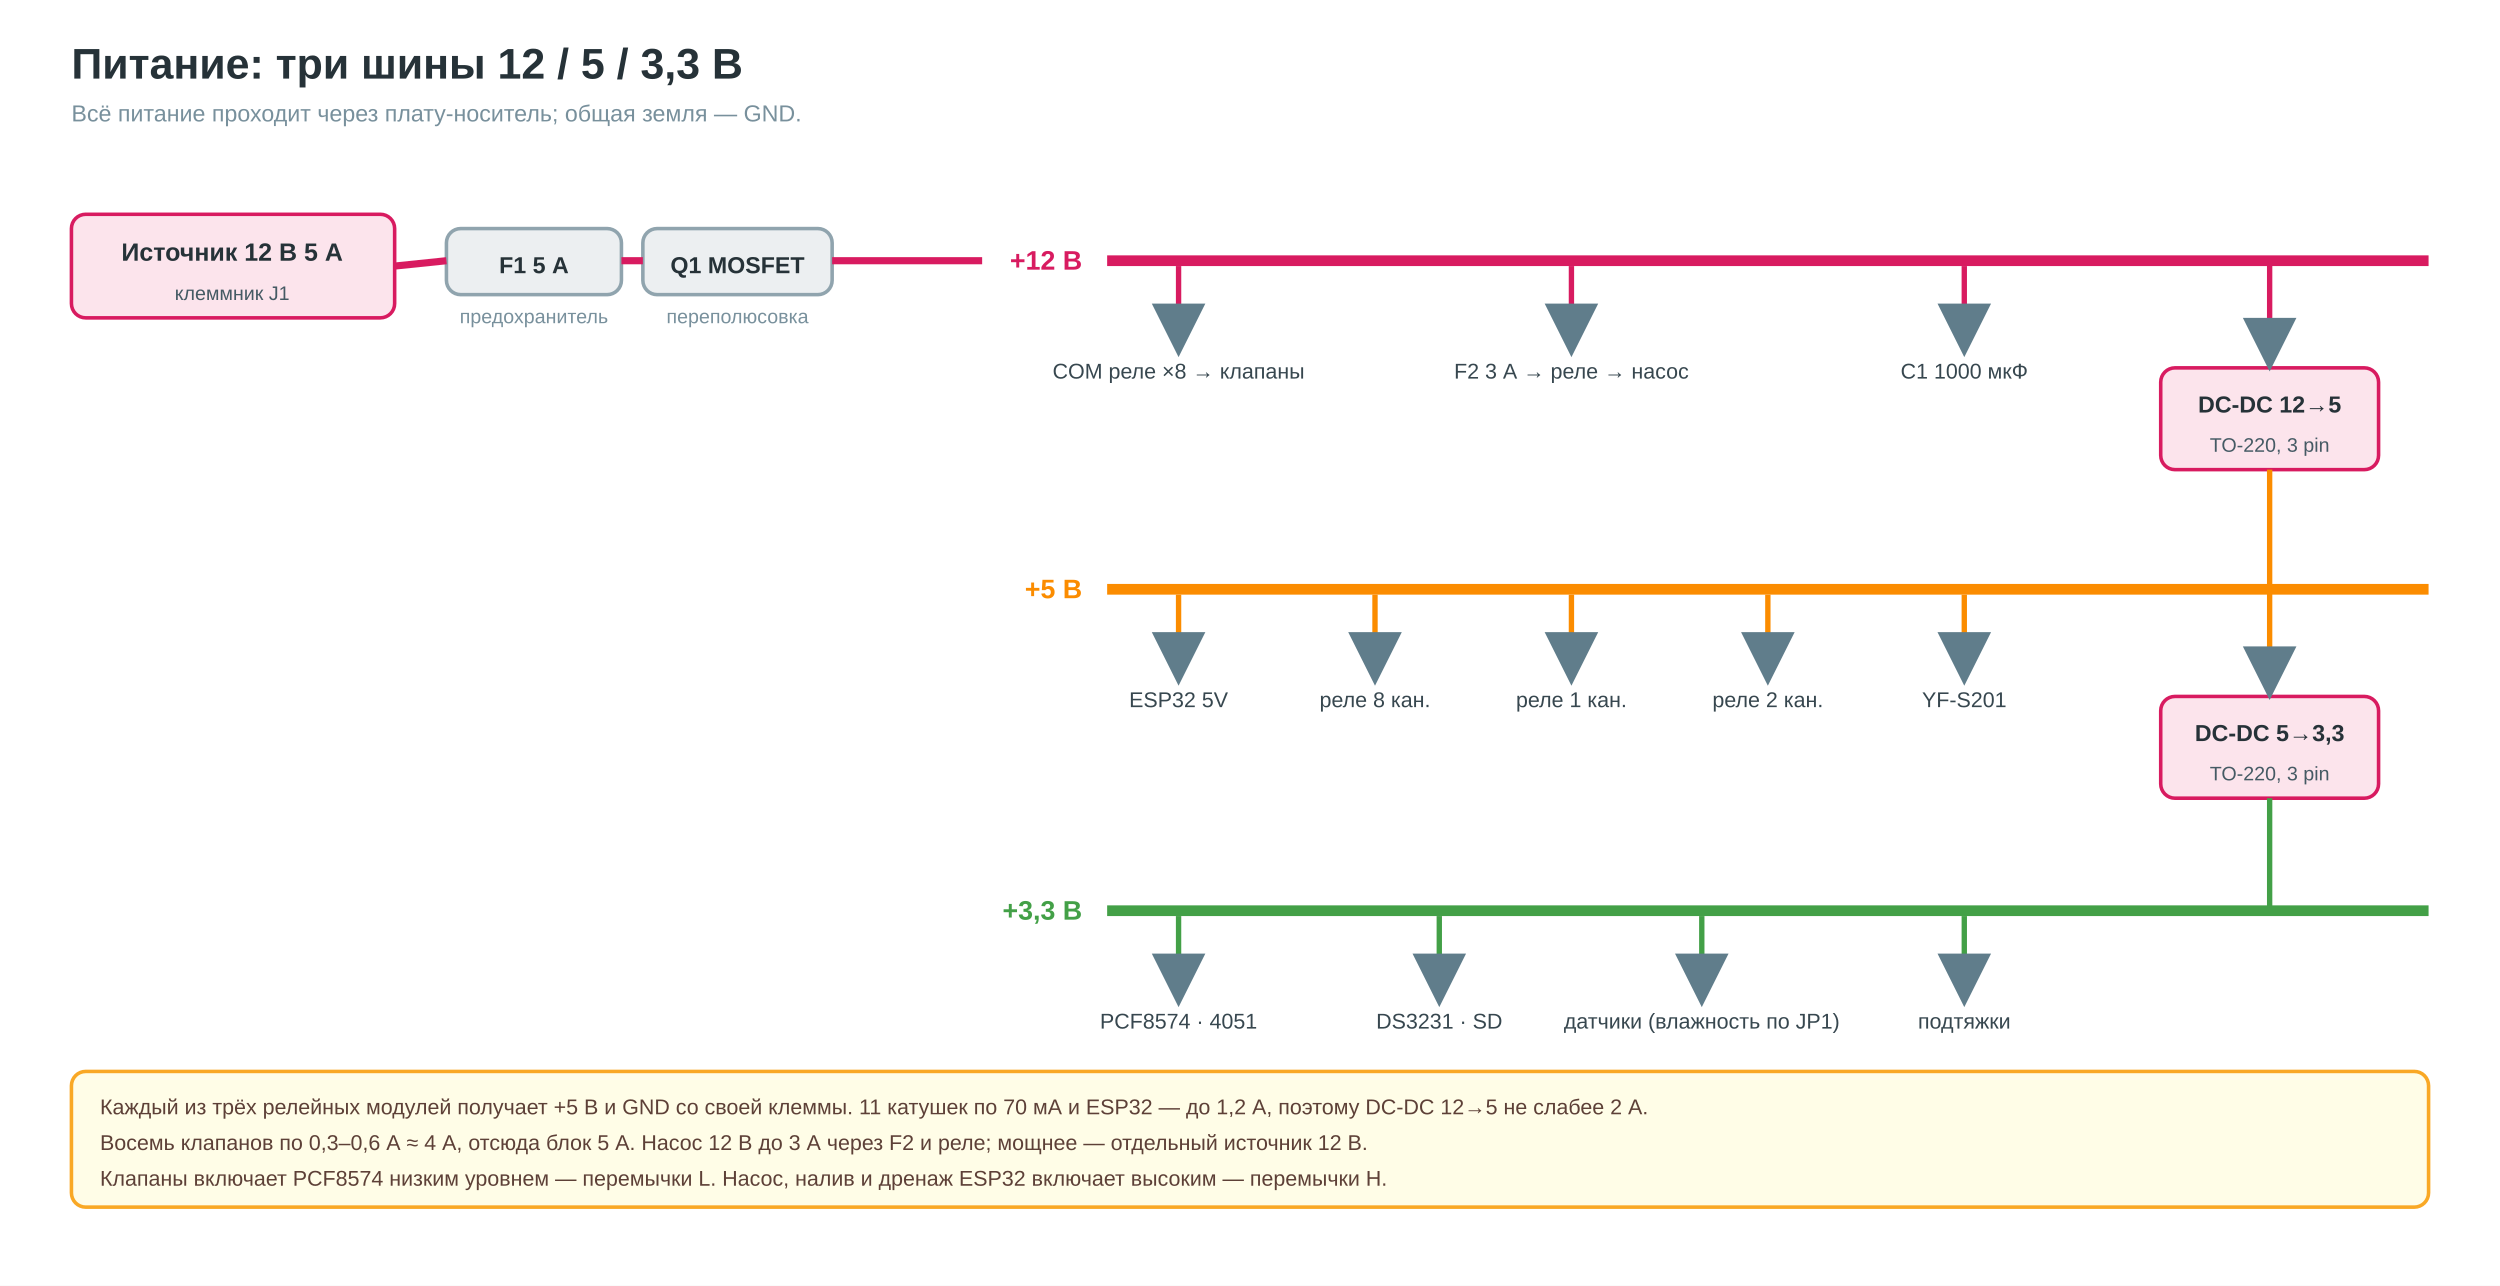
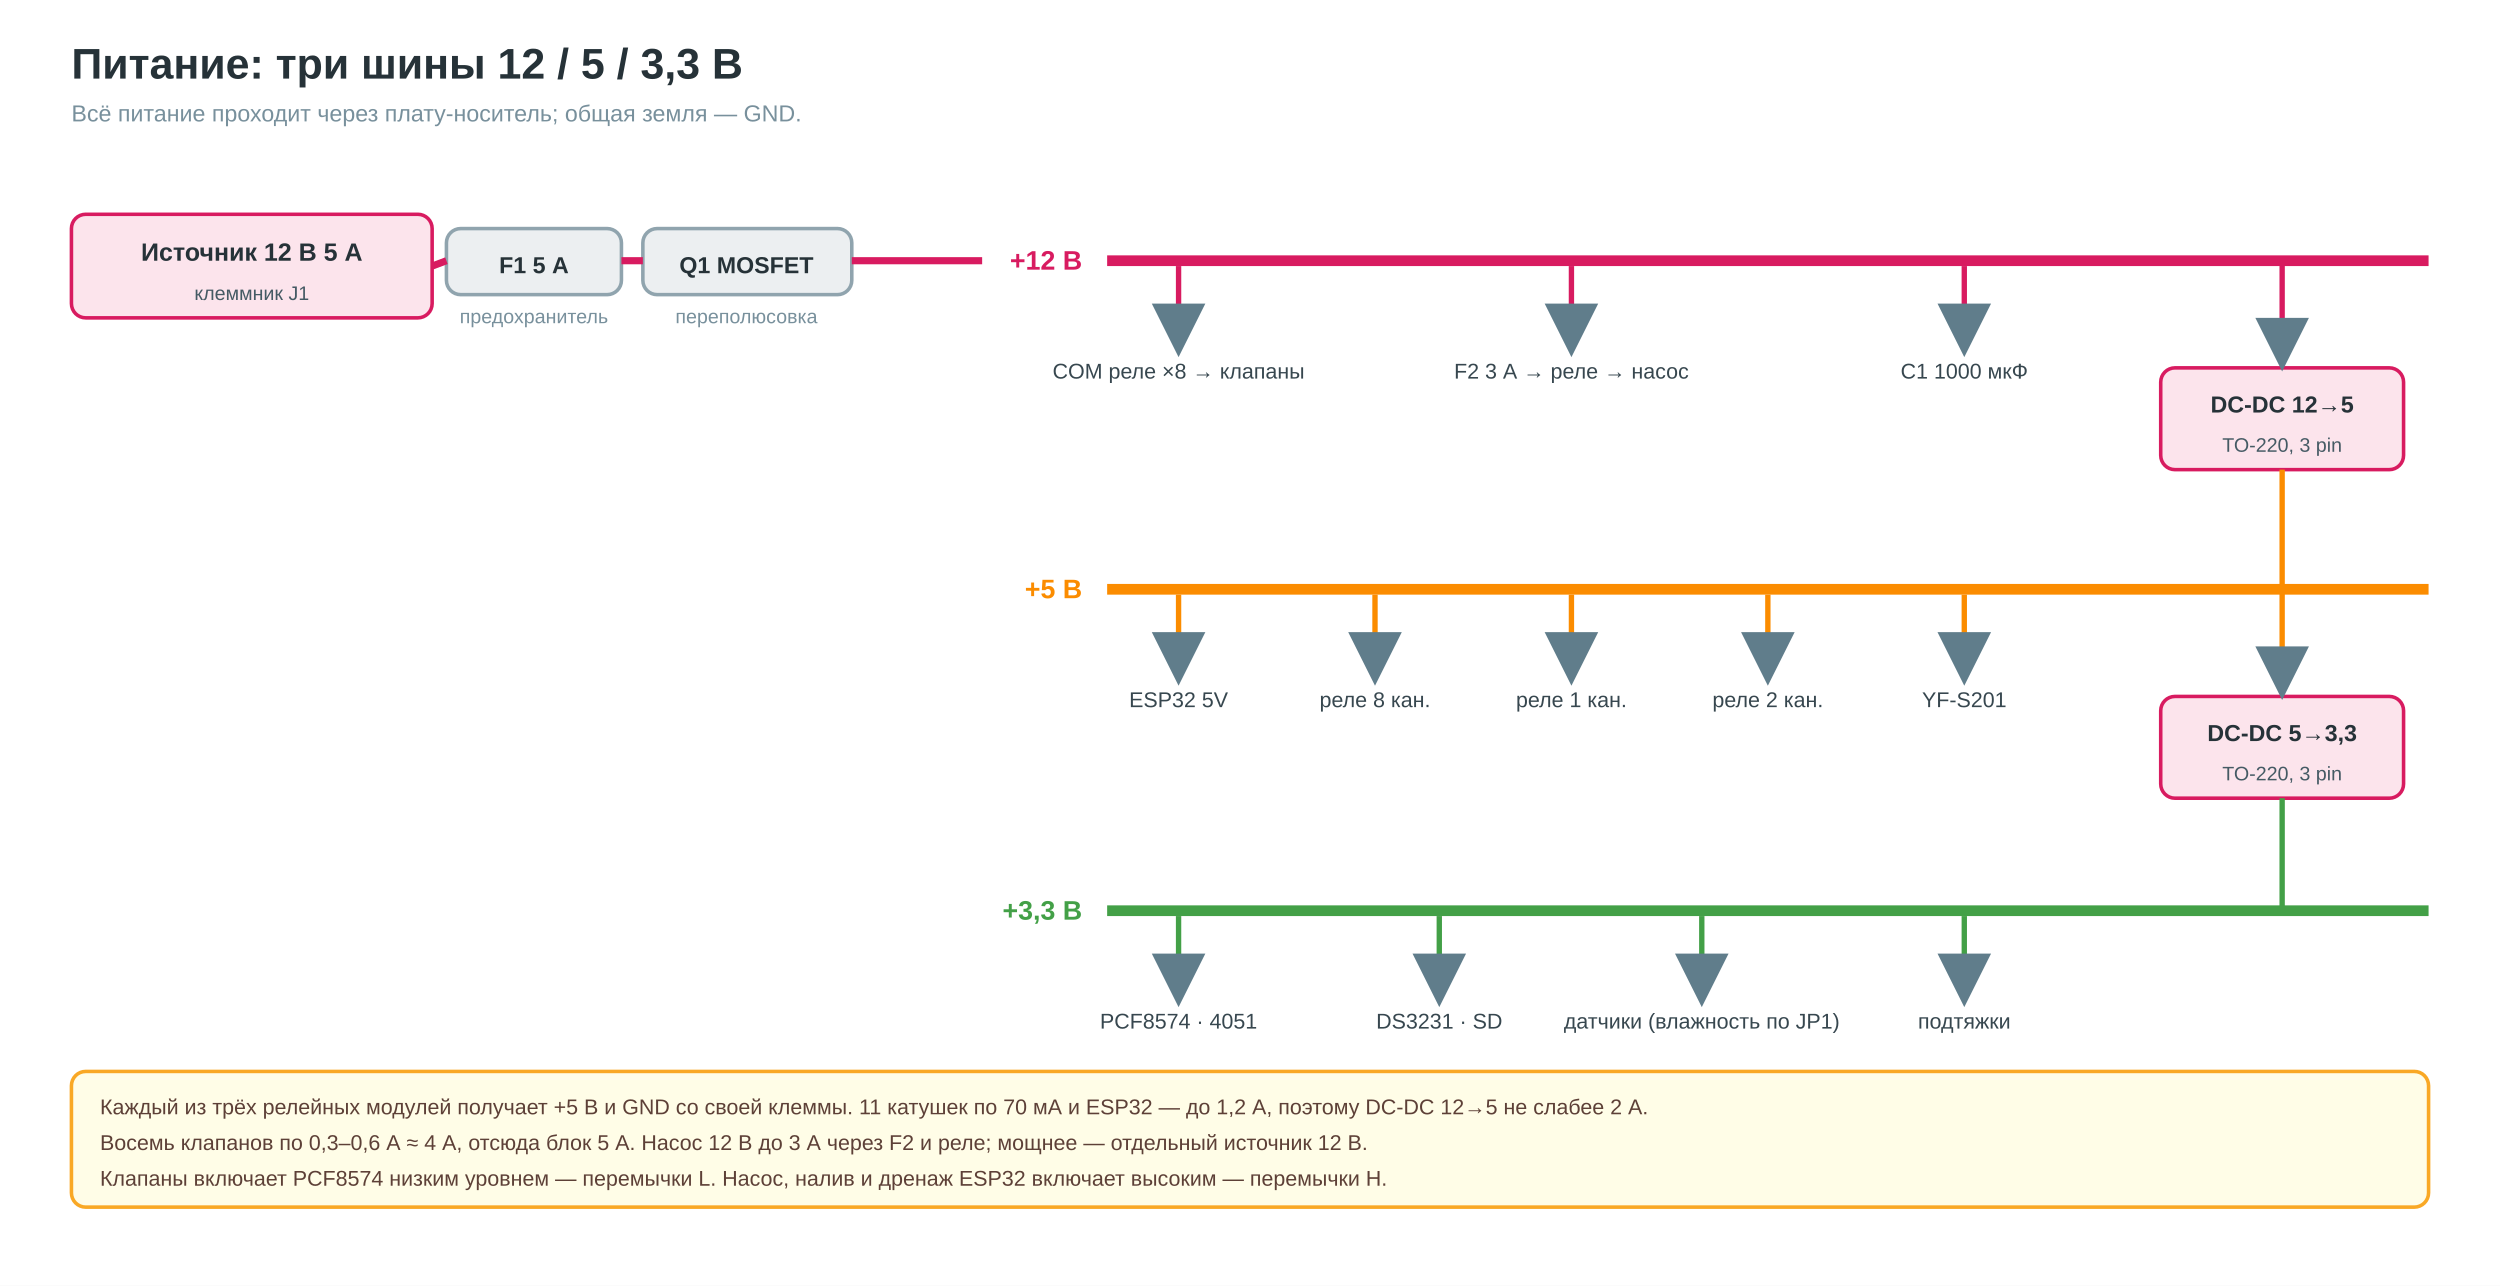
<svg xmlns="http://www.w3.org/2000/svg" viewBox="0 0 1400 720" font-family="Segoe UI, Arial, sans-serif">
  <defs>
    <marker id="arr" markerWidth="10" markerHeight="10" refX="8" refY="5" orient="auto">
      <path d="M0,0 L10,5 L0,10 z" fill="#607D8B" />
    </marker>
  </defs>
  <rect width="1400" height="720" fill="#FFFFFF" />
  <text x="40" y="44" font-size="24" font-weight="bold" fill="#263238">Питание: три шины 12 / 5 / 3,3 В</text>
  <text x="40" y="68" font-size="13" fill="#78909C">Всё питание проходит через плату-носитель; общая земля — GND.</text>
-   <rect x="40" y="120" width="181" height="58" rx="8" fill="#FCE4EC" stroke="#D81B60" stroke-width="2" />
-   <text x="130" y="146" font-size="14" font-weight="bold" fill="#263238" text-anchor="middle">Источник 12 В 5 А</text>
-   <text x="130" y="168" font-size="11" fill="#455A64" text-anchor="middle">клеммник J1</text>
+   <rect x="40" y="120" width="202" height="58" rx="8" fill="#FCE4EC" stroke="#D81B60" stroke-width="2" />
+   <text x="141" y="146" font-size="14" font-weight="bold" fill="#263238" text-anchor="middle">Источник 12 В 5 А</text>
+   <text x="141" y="168" font-size="11" fill="#455A64" text-anchor="middle">клеммник J1</text>
  <rect x="250" y="128" width="98" height="37" rx="8" fill="#ECEFF1" stroke="#90A4AE" stroke-width="2" />
  <text x="299" y="153" font-size="13" font-weight="bold" fill="#263238" text-anchor="middle">F1 5 А</text>
-   <rect x="360" y="128" width="106" height="37" rx="8" fill="#ECEFF1" stroke="#90A4AE" stroke-width="2" />
-   <text x="413" y="153" font-size="13" font-weight="bold" fill="#263238" text-anchor="middle">Q1 MOSFET</text>
-   <path d="M221 149 L250 146" fill="none" stroke="#D81B60" stroke-width="4" />
+   <rect x="360" y="128" width="117" height="37" rx="8" fill="#ECEFF1" stroke="#90A4AE" stroke-width="2" />
+   <text x="418" y="153" font-size="13" font-weight="bold" fill="#263238" text-anchor="middle">Q1 MOSFET</text>
+   <path d="M242 149 L250 146" fill="none" stroke="#D81B60" stroke-width="4" />
  <path d="M348 146 L360 146" fill="none" stroke="#D81B60" stroke-width="4" />
  <text x="299" y="181" font-size="11" fill="#78909C" text-anchor="middle">предохранитель</text>
-   <text x="413" y="181" font-size="11" fill="#78909C" text-anchor="middle">переполюсовка</text>
-   <path d="M466 146 L550 146" fill="none" stroke="#D81B60" stroke-width="4" />
+   <text x="418" y="181" font-size="11" fill="#78909C" text-anchor="middle">переполюсовка</text>
+   <path d="M477 146 L550 146" fill="none" stroke="#D81B60" stroke-width="4" />
  <path d="M620 146 L1360 146" fill="none" stroke="#D81B60" stroke-width="6" />
  <text x="606" y="151" font-size="15" fill="#D81B60" text-anchor="end" font-weight="bold">+12 В</text>
  <path d="M620 330 L1360 330" fill="none" stroke="#FB8C00" stroke-width="6" />
  <text x="606" y="335" font-size="15" fill="#FB8C00" text-anchor="end" font-weight="bold">+5 В</text>
  <path d="M620 510 L1360 510" fill="none" stroke="#43A047" stroke-width="6" />
  <text x="606" y="515" font-size="15" fill="#43A047" text-anchor="end" font-weight="bold">+3,3 В</text>
  <path d="M660 149 L660 194" fill="none" stroke="#D81B60" stroke-width="3" marker-end="url(#arr)" />
  <text x="660" y="212" font-size="12" fill="#37474F" text-anchor="middle">COM реле ×8 → клапаны</text>
  <path d="M880 149 L880 194" fill="none" stroke="#D81B60" stroke-width="3" marker-end="url(#arr)" />
  <text x="880" y="212" font-size="12" fill="#37474F" text-anchor="middle">F2 3 А → реле → насос</text>
  <path d="M1100 149 L1100 194" fill="none" stroke="#D81B60" stroke-width="3" marker-end="url(#arr)" />
  <text x="1100" y="212" font-size="12" fill="#37474F" text-anchor="middle">C1 1000 мкФ</text>
  <path d="M660 333 L660 378" fill="none" stroke="#FB8C00" stroke-width="3" marker-end="url(#arr)" />
  <text x="660" y="396" font-size="12" fill="#37474F" text-anchor="middle">ESP32 5V</text>
  <path d="M770 333 L770 378" fill="none" stroke="#FB8C00" stroke-width="3" marker-end="url(#arr)" />
  <text x="770" y="396" font-size="12" fill="#37474F" text-anchor="middle">реле 8 кан.</text>
  <path d="M880 333 L880 378" fill="none" stroke="#FB8C00" stroke-width="3" marker-end="url(#arr)" />
  <text x="880" y="396" font-size="12" fill="#37474F" text-anchor="middle">реле 1 кан.</text>
  <path d="M990 333 L990 378" fill="none" stroke="#FB8C00" stroke-width="3" marker-end="url(#arr)" />
  <text x="990" y="396" font-size="12" fill="#37474F" text-anchor="middle">реле 2 кан.</text>
  <path d="M1100 333 L1100 378" fill="none" stroke="#FB8C00" stroke-width="3" marker-end="url(#arr)" />
  <text x="1100" y="396" font-size="12" fill="#37474F" text-anchor="middle">YF-S201</text>
  <path d="M660 513 L660 558" fill="none" stroke="#43A047" stroke-width="3" marker-end="url(#arr)" />
  <text x="660" y="576" font-size="12" fill="#37474F" text-anchor="middle">PCF8574 · 4051</text>
  <path d="M806 513 L806 558" fill="none" stroke="#43A047" stroke-width="3" marker-end="url(#arr)" />
  <text x="806" y="576" font-size="12" fill="#37474F" text-anchor="middle">DS3231 · SD</text>
  <path d="M953 513 L953 558" fill="none" stroke="#43A047" stroke-width="3" marker-end="url(#arr)" />
  <text x="953" y="576" font-size="12" fill="#37474F" text-anchor="middle">датчики (влажность по JP1)</text>
  <path d="M1100 513 L1100 558" fill="none" stroke="#43A047" stroke-width="3" marker-end="url(#arr)" />
  <text x="1100" y="576" font-size="12" fill="#37474F" text-anchor="middle">подтяжки</text>
-   <rect x="1210" y="206" width="122" height="57" rx="8" fill="#FCE4EC" stroke="#D81B60" stroke-width="2" />
-   <text x="1271" y="231" font-size="13" font-weight="bold" fill="#263238" text-anchor="middle">DC-DC 12→5</text>
-   <text x="1271" y="253" font-size="11" fill="#455A64" text-anchor="middle">TO-220, 3 pin</text>
-   <rect x="1210" y="390" width="122" height="57" rx="8" fill="#FCE4EC" stroke="#D81B60" stroke-width="2" />
-   <text x="1271" y="415" font-size="13" font-weight="bold" fill="#263238" text-anchor="middle">DC-DC 5→3,3</text>
-   <text x="1271" y="437" font-size="11" fill="#455A64" text-anchor="middle">TO-220, 3 pin</text>
-   <path d="M1271 146 L1271 202" fill="none" stroke="#D81B60" stroke-width="3" marker-end="url(#arr)" />
-   <path d="M1271 263 L1271 330" fill="none" stroke="#FB8C00" stroke-width="3" />
-   <path d="M1271 330 L1271 386" fill="none" stroke="#FB8C00" stroke-width="3" marker-end="url(#arr)" />
-   <path d="M1271 447 L1271 510" fill="none" stroke="#43A047" stroke-width="3" />
+   <rect x="1210" y="206" width="136" height="57" rx="8" fill="#FCE4EC" stroke="#D81B60" stroke-width="2" />
+   <text x="1278" y="231" font-size="13" font-weight="bold" fill="#263238" text-anchor="middle">DC-DC 12→5</text>
+   <text x="1278" y="253" font-size="11" fill="#455A64" text-anchor="middle">TO-220, 3 pin</text>
+   <rect x="1210" y="390" width="136" height="57" rx="8" fill="#FCE4EC" stroke="#D81B60" stroke-width="2" />
+   <text x="1278" y="415" font-size="13" font-weight="bold" fill="#263238" text-anchor="middle">DC-DC 5→3,3</text>
+   <text x="1278" y="437" font-size="11" fill="#455A64" text-anchor="middle">TO-220, 3 pin</text>
+   <path d="M1278 146 L1278 202" fill="none" stroke="#D81B60" stroke-width="3" marker-end="url(#arr)" />
+   <path d="M1278 263 L1278 330" fill="none" stroke="#FB8C00" stroke-width="3" />
+   <path d="M1278 330 L1278 386" fill="none" stroke="#FB8C00" stroke-width="3" marker-end="url(#arr)" />
+   <path d="M1278 447 L1278 510" fill="none" stroke="#43A047" stroke-width="3" />
  <rect x="40" y="600" width="1320" height="76" rx="8" fill="#FFFDE7" stroke="#F9A825" stroke-width="2" />
  <text x="56" y="624" font-size="12" fill="#5D4037" text-anchor="start">Каждый из трёх релейных модулей получает +5 В и GND со своей клеммы. 11 катушек по 70 мА и ESP32 — до 1,2 А, поэтому DC-DC 12→5 не слабее 2 А.</text>
  <text x="56" y="644" font-size="12" fill="#5D4037" text-anchor="start">Восемь клапанов по 0,3–0,6 А ≈ 4 А, отсюда блок 5 А. Насос 12 В до 3 А через F2 и реле; мощнее — отдельный источник 12 В.</text>
  <text x="56" y="664" font-size="12" fill="#5D4037" text-anchor="start">Клапаны включает PCF8574 низким уровнем — перемычки L. Насос, налив и дренаж ESP32 включает высоким — перемычки H.</text>
</svg>
